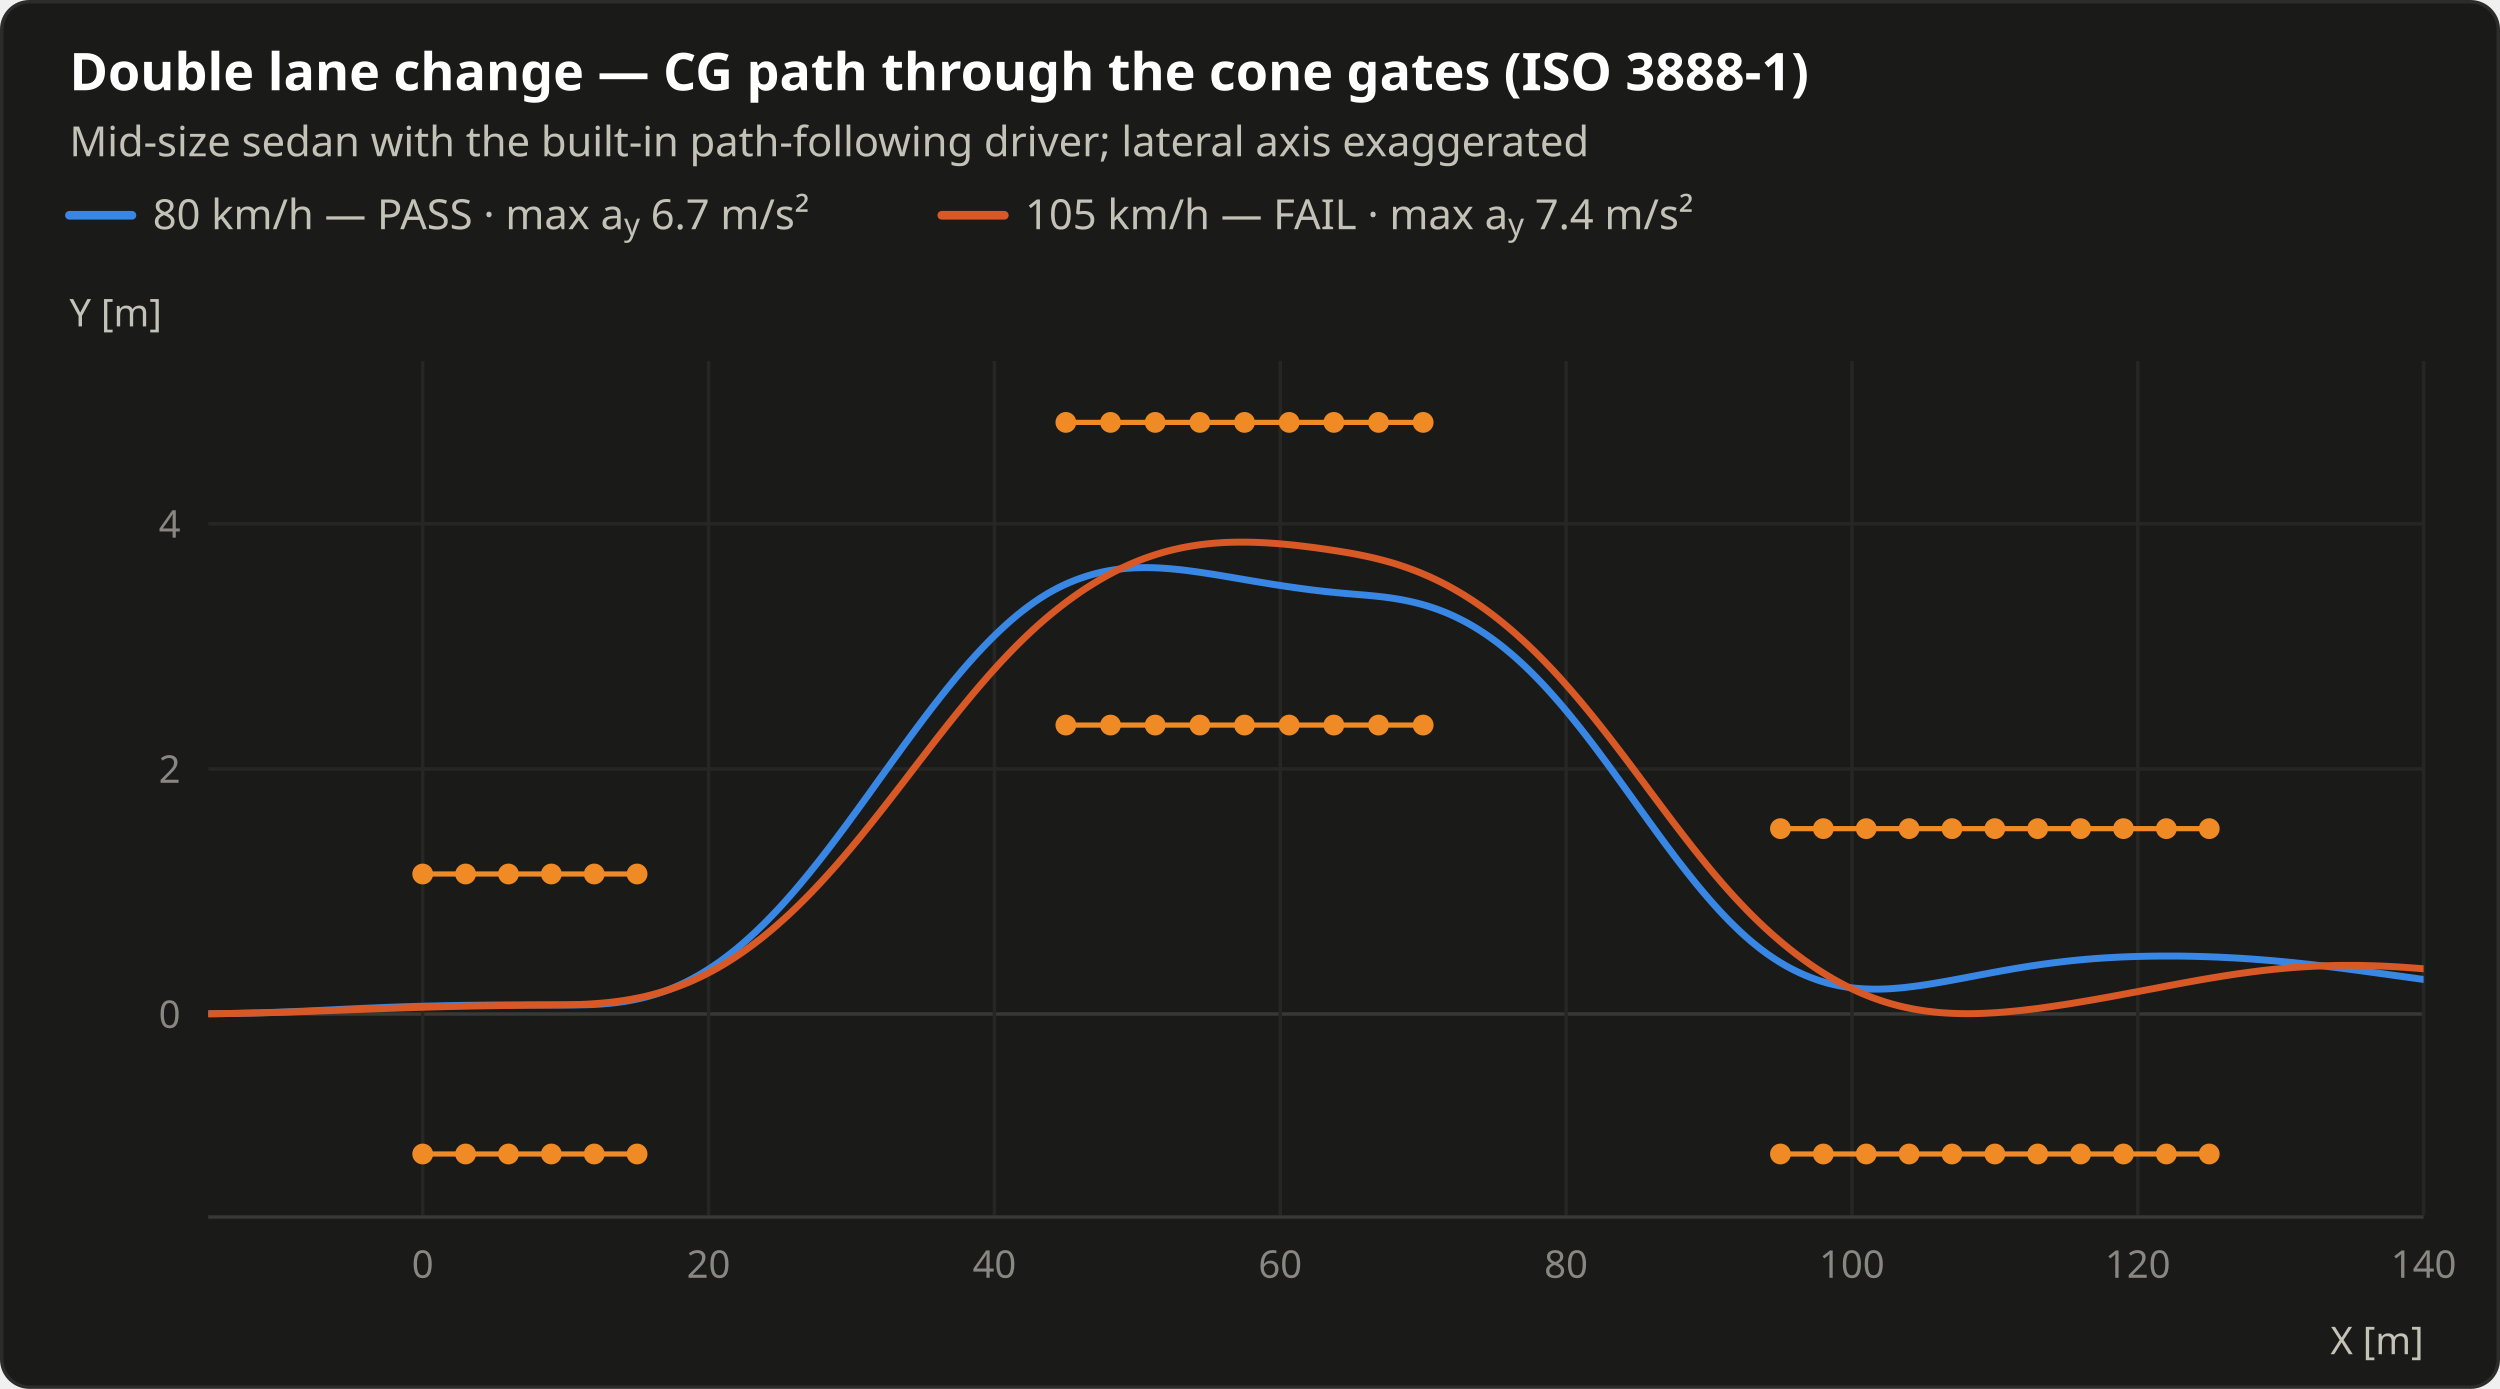
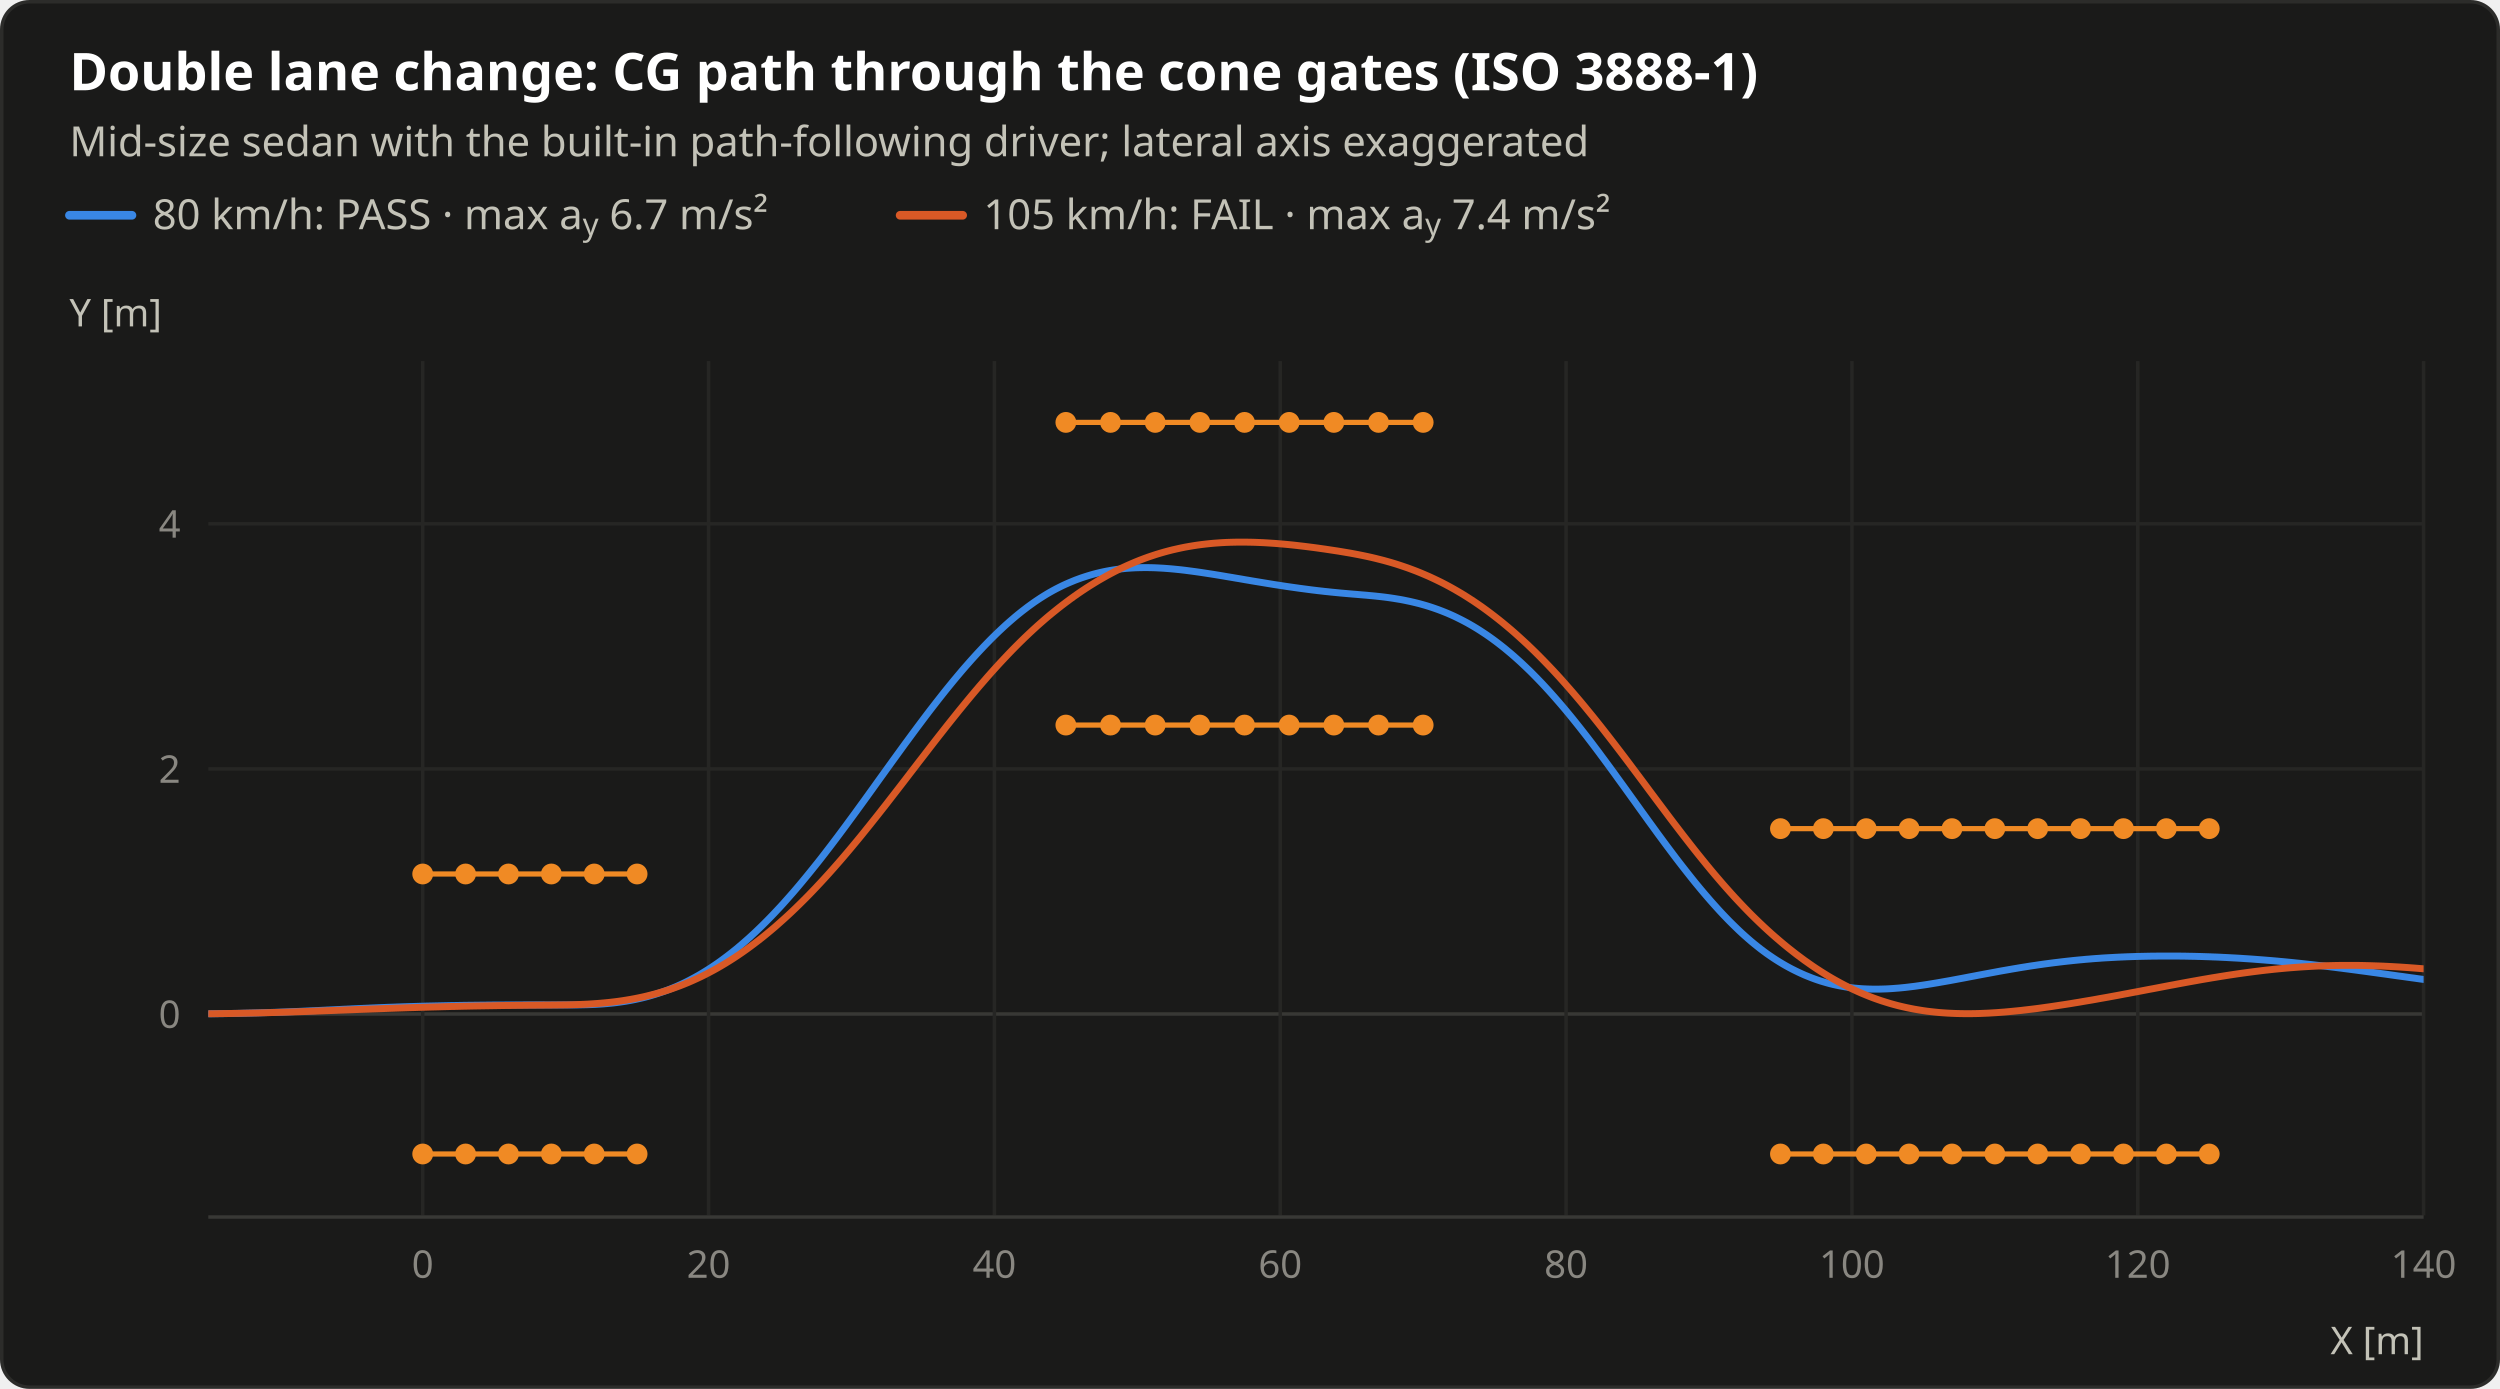
- <svg xmlns="http://www.w3.org/2000/svg" viewBox="0 0 720 400" width="720" height="400" font-family="-apple-system, BlinkMacSystemFont, 'Segoe UI', 'Noto Sans', Helvetica, Arial, sans-serif" role="img" aria-label="Double lane change — CG path through the cone gates (ISO 3888-1)">
+ <svg xmlns="http://www.w3.org/2000/svg" viewBox="0 0 720 400" width="720" height="400" font-family="-apple-system, BlinkMacSystemFont, 'Segoe UI', 'Noto Sans', Helvetica, Arial, sans-serif" role="img" aria-label="Double lane change: CG path through the cone gates (ISO 3888-1)">
  <rect x="0.5" y="0.5" width="719" height="399" rx="8" fill="#1a1a19" stroke="#2c2c2a" />
-   <text x="20" y="26" font-size="15" font-weight="600" fill="#ffffff">Double lane change — CG path through the cone gates (ISO 3888-1)</text>
+   <text x="20" y="26" font-size="15" font-weight="600" fill="#ffffff">Double lane change: CG path through the cone gates (ISO 3888-1)</text>
  <text x="20" y="45" font-size="12" fill="#c3c2b7">Mid-size sedan with the built-in path-following driver; lateral axis exaggerated</text>
  <line x1="20" y1="62" x2="38" y2="62" stroke="#3987e5" stroke-width="2.5" stroke-linecap="round" />
-   <text x="44" y="66" font-size="12" fill="#c3c2b7">80 km/h — PASS · max a<tspan baseline-shift="sub" font-size="75%">y</tspan> 6.7 m/s²</text>
-   <line x1="271.24" y1="62" x2="289.24" y2="62" stroke="#d95926" stroke-width="2.5" stroke-linecap="round" />
-   <text x="295.24" y="66" font-size="12" fill="#c3c2b7">105 km/h — FAIL · max a<tspan baseline-shift="sub" font-size="75%">y</tspan> 7.4 m/s²</text>
+   <text x="44" y="66" font-size="12" fill="#c3c2b7">80 km/h: PASS · max a<tspan baseline-shift="sub" font-size="75%">y</tspan> 6.7 m/s²</text>
+   <line x1="259.24" y1="62" x2="277.24" y2="62" stroke="#d95926" stroke-width="2.5" stroke-linecap="round" />
+   <text x="283.24" y="66" font-size="12" fill="#c3c2b7">105 km/h: FAIL · max a<tspan baseline-shift="sub" font-size="75%">y</tspan> 7.4 m/s²</text>
  <line x1="60" y1="292.03" x2="698" y2="292.03" stroke="#383835" />
  <text x="52" y="296.03" font-size="11" fill="#898781" text-anchor="end">0</text>
  <line x1="60" y1="221.44" x2="698" y2="221.44" stroke="#262624" />
  <text x="52" y="225.44" font-size="11" fill="#898781" text-anchor="end">2</text>
  <line x1="60" y1="150.85" x2="698" y2="150.85" stroke="#262624" />
  <text x="52" y="154.85" font-size="11" fill="#898781" text-anchor="end">4</text>
  <line x1="121.74" y1="104" x2="121.74" y2="350" stroke="#262624" />
  <text x="121.74" y="368" font-size="11" fill="#898781" text-anchor="middle">0</text>
  <line x1="204.06" y1="104" x2="204.06" y2="350" stroke="#262624" />
  <text x="204.06" y="368" font-size="11" fill="#898781" text-anchor="middle">20</text>
  <line x1="286.39" y1="104" x2="286.39" y2="350" stroke="#262624" />
  <text x="286.39" y="368" font-size="11" fill="#898781" text-anchor="middle">40</text>
  <line x1="368.71" y1="104" x2="368.71" y2="350" stroke="#262624" />
  <text x="368.71" y="368" font-size="11" fill="#898781" text-anchor="middle">60</text>
  <line x1="451.03" y1="104" x2="451.03" y2="350" stroke="#262624" />
  <text x="451.03" y="368" font-size="11" fill="#898781" text-anchor="middle">80</text>
  <line x1="533.35" y1="104" x2="533.35" y2="350" stroke="#262624" />
  <text x="533.35" y="368" font-size="11" fill="#898781" text-anchor="middle">100</text>
  <line x1="615.68" y1="104" x2="615.68" y2="350" stroke="#262624" />
  <text x="615.68" y="368" font-size="11" fill="#898781" text-anchor="middle">120</text>
  <line x1="698" y1="104" x2="698" y2="350" stroke="#262624" />
  <text x="698" y="368" font-size="11" fill="#898781" text-anchor="middle">140</text>
  <line x1="60" y1="350.5" x2="698" y2="350.5" stroke="#383835" />
  <text x="20" y="94" font-size="11" fill="#c3c2b7">Y [m]</text>
  <text x="698" y="390" font-size="11" fill="#c3c2b7" text-anchor="end">X [m]</text>
  <clipPath id="c-dlc-dark">
    <rect x="60" y="104" width="638" height="246" />
  </clipPath>
  <g clip-path="url(#c-dlc-dark)">
    <line x1="121.74" y1="251.71" x2="183.48" y2="251.71" stroke="#f08a24" stroke-width="1.5" />
    <circle cx="121.74" cy="251.71" r="3" fill="#f08a24" />
    <circle cx="134.09" cy="251.71" r="3" fill="#f08a24" />
    <circle cx="146.44" cy="251.71" r="3" fill="#f08a24" />
    <circle cx="158.79" cy="251.71" r="3" fill="#f08a24" />
    <circle cx="171.14" cy="251.71" r="3" fill="#f08a24" />
    <circle cx="183.48" cy="251.71" r="3" fill="#f08a24" />
    <line x1="121.74" y1="332.35" x2="183.48" y2="332.35" stroke="#f08a24" stroke-width="1.5" />
    <circle cx="121.74" cy="332.35" r="3" fill="#f08a24" />
    <circle cx="134.09" cy="332.35" r="3" fill="#f08a24" />
    <circle cx="146.44" cy="332.35" r="3" fill="#f08a24" />
    <circle cx="158.79" cy="332.35" r="3" fill="#f08a24" />
    <circle cx="171.14" cy="332.35" r="3" fill="#f08a24" />
    <circle cx="183.48" cy="332.35" r="3" fill="#f08a24" />
    <line x1="306.97" y1="121.65" x2="409.87" y2="121.65" stroke="#f08a24" stroke-width="1.5" />
    <circle cx="306.97" cy="121.65" r="3" fill="#f08a24" />
    <circle cx="319.83" cy="121.65" r="3" fill="#f08a24" />
    <circle cx="332.69" cy="121.65" r="3" fill="#f08a24" />
    <circle cx="345.56" cy="121.65" r="3" fill="#f08a24" />
    <circle cx="358.42" cy="121.65" r="3" fill="#f08a24" />
    <circle cx="371.28" cy="121.65" r="3" fill="#f08a24" />
    <circle cx="384.15" cy="121.65" r="3" fill="#f08a24" />
    <circle cx="397.01" cy="121.65" r="3" fill="#f08a24" />
    <circle cx="409.87" cy="121.65" r="3" fill="#f08a24" />
    <line x1="306.97" y1="208.82" x2="409.87" y2="208.82" stroke="#f08a24" stroke-width="1.5" />
    <circle cx="306.97" cy="208.82" r="3" fill="#f08a24" />
    <circle cx="319.83" cy="208.82" r="3" fill="#f08a24" />
    <circle cx="332.69" cy="208.82" r="3" fill="#f08a24" />
    <circle cx="345.56" cy="208.82" r="3" fill="#f08a24" />
    <circle cx="358.42" cy="208.82" r="3" fill="#f08a24" />
    <circle cx="371.28" cy="208.82" r="3" fill="#f08a24" />
    <circle cx="384.15" cy="208.82" r="3" fill="#f08a24" />
    <circle cx="397.01" cy="208.82" r="3" fill="#f08a24" />
    <circle cx="409.87" cy="208.82" r="3" fill="#f08a24" />
    <line x1="512.77" y1="238.65" x2="636.26" y2="238.65" stroke="#f08a24" stroke-width="1.5" />
    <circle cx="512.77" cy="238.65" r="3" fill="#f08a24" />
    <circle cx="525.12" cy="238.65" r="3" fill="#f08a24" />
    <circle cx="537.47" cy="238.65" r="3" fill="#f08a24" />
    <circle cx="549.82" cy="238.65" r="3" fill="#f08a24" />
    <circle cx="562.17" cy="238.65" r="3" fill="#f08a24" />
    <circle cx="574.52" cy="238.65" r="3" fill="#f08a24" />
    <circle cx="586.86" cy="238.65" r="3" fill="#f08a24" />
    <circle cx="599.21" cy="238.65" r="3" fill="#f08a24" />
    <circle cx="611.56" cy="238.65" r="3" fill="#f08a24" />
    <circle cx="623.91" cy="238.65" r="3" fill="#f08a24" />
    <circle cx="636.26" cy="238.65" r="3" fill="#f08a24" />
    <line x1="512.77" y1="332.35" x2="636.26" y2="332.35" stroke="#f08a24" stroke-width="1.5" />
    <circle cx="512.77" cy="332.35" r="3" fill="#f08a24" />
    <circle cx="525.12" cy="332.35" r="3" fill="#f08a24" />
    <circle cx="537.47" cy="332.35" r="3" fill="#f08a24" />
    <circle cx="549.82" cy="332.35" r="3" fill="#f08a24" />
    <circle cx="562.17" cy="332.35" r="3" fill="#f08a24" />
    <circle cx="574.52" cy="332.35" r="3" fill="#f08a24" />
    <circle cx="586.86" cy="332.35" r="3" fill="#f08a24" />
    <circle cx="599.21" cy="332.35" r="3" fill="#f08a24" />
    <circle cx="611.56" cy="332.35" r="3" fill="#f08a24" />
    <circle cx="623.91" cy="332.35" r="3" fill="#f08a24" />
    <circle cx="636.26" cy="332.35" r="3" fill="#f08a24" />
    <path d="M-42.9,292.03L-41.99,292.03L-41.07,292.03L-40.16,292.03L-39.24,292.03L-38.33,292.03L-37.42,292.03L-36.5,292.03L-35.59,292.03L-34.67,292.03L-33.76,292.03L-32.84,292.03L-31.93,292.03L-31.01,292.03L-30.1,292.03L-29.18,292.03L-28.27,292.03L-27.35,292.03L-26.44,292.03L-25.52,292.03L-24.61,292.03L-23.69,292.03L-22.78,292.03L-21.87,292.03L-20.95,292.03L-20.04,292.03L-19.12,292.03L-18.21,292.03L-17.29,292.03L-16.38,292.03L-15.46,292.03L-14.55,292.03L-13.63,292.03L-12.72,292.03L-11.8,292.03L-10.89,292.03L-9.97,292.03L-9.06,292.03L-8.14,292.03L-7.23,292.03L-6.32,292.03L-5.4,292.03L-4.49,292.03L-3.57,292.03L-2.66,292.03L-1.74,292.03L-0.83,292.03L0.09,292.03L1,292.03L1.92,292.03L2.83,292.03L3.75,292.03L4.66,292.03L5.58,292.03L6.49,292.03L7.41,292.03L8.32,292.03L9.23,292.03L10.15,292.03L11.06,292.03L11.98,292.03L12.89,292.03L13.81,292.03L14.72,292.03L15.64,292.03L16.55,292.03L17.47,292.03L18.38,292.03L19.3,292.03L20.21,292.03L21.13,292.03L22.04,292.03L22.96,292.03L23.87,292.03L24.78,292.03L25.7,292.03L26.61,292.03L27.53,292.03L28.44,292.03L29.36,292.03L30.27,292.03L31.19,292.03L32.1,292.03L33.02,292.03L33.93,292.03L34.85,292.03L35.76,292.03L36.68,292.03L37.59,292.03L38.51,292.03L39.42,292.03L40.33,292.03L41.25,292.03L42.16,292.03L43.08,292.03L43.99,292.03L44.91,292.03L45.82,292.03L46.74,292.03L47.65,292.03L48.57,292.03L49.48,292.03L50.4,292.03L51.31,292.03L52.23,292.02L53.14,292.02L54.06,292.02L54.97,292.01L55.88,292.01L56.8,292L57.71,292L58.63,291.99L59.54,291.98L60.46,291.97L61.37,291.96L62.29,291.95L63.2,291.94L64.12,291.93L65.03,291.91L65.95,291.9L66.86,291.88L67.78,291.86L68.69,291.85L69.6,291.83L70.52,291.8L71.43,291.78L72.35,291.76L73.26,291.73L74.18,291.71L75.09,291.68L76.01,291.65L76.92,291.62L77.84,291.59L78.75,291.56L79.67,291.53L80.58,291.5L81.5,291.46L82.41,291.43L83.33,291.39L84.24,291.35L85.15,291.31L86.07,291.28L86.98,291.24L87.9,291.19L88.81,291.15L89.73,291.11L90.64,291.07L91.56,291.03L92.47,290.98L93.39,290.94L94.3,290.89L95.22,290.85L96.13,290.81L97.05,290.76L97.96,290.72L98.87,290.67L99.79,290.63L100.7,290.59L101.62,290.54L102.53,290.5L103.45,290.46L104.36,290.42L105.28,290.38L106.19,290.34L107.11,290.3L108.02,290.26L108.94,290.22L109.85,290.18L110.77,290.15L111.68,290.11L112.6,290.08L113.51,290.05L114.42,290.01L115.34,289.98L116.25,289.95L117.17,289.92L118.08,289.89L119,289.87L119.91,289.84L120.83,289.81L121.74,289.79L122.66,289.76L123.57,289.74L124.49,289.72L125.4,289.7L126.32,289.68L127.23,289.66L128.14,289.64L129.06,289.62L129.97,289.6L130.89,289.59L131.8,289.57L132.72,289.56L133.63,289.54L134.55,289.53L135.46,289.52L136.38,289.51L137.29,289.5L138.21,289.49L139.12,289.48L140.04,289.47L140.95,289.46L141.87,289.45L142.78,289.45L143.69,289.44L144.61,289.44L145.52,289.43L146.44,289.43L147.35,289.42L148.27,289.42L149.18,289.42L150.1,289.42L151.01,289.41L151.93,289.41L152.84,289.41L153.76,289.41L154.67,289.41L155.59,289.41L156.5,289.41L157.42,289.42L158.33,289.42L159.24,289.42L160.16,289.42L161.07,289.42L161.99,289.42L162.9,289.42L163.82,289.42L164.73,289.42L165.65,289.42L166.56,289.41L167.48,289.39L168.39,289.37L169.3,289.35L170.22,289.32L171.13,289.28L172.05,289.23L172.96,289.17L173.87,289.11L174.78,289.03L175.7,288.94L176.61,288.85L177.52,288.74L178.43,288.62L179.34,288.49L180.25,288.35L181.17,288.19L182.08,288.02L182.99,287.84L183.9,287.64L184.81,287.43L185.72,287.21L186.63,286.97L187.54,286.71L188.45,286.44L189.36,286.15L190.27,285.85L191.18,285.53L192.09,285.2L193,284.84L193.91,284.47L194.82,284.09L195.73,283.68L196.64,283.26L197.55,282.82L198.46,282.36L199.36,281.88L200.27,281.39L201.18,280.88L202.09,280.34L203,279.79L203.9,279.23L204.81,278.64L205.72,278.03L206.63,277.41L207.53,276.77L208.44,276.1L209.35,275.42L210.25,274.73L211.16,274.01L212.07,273.28L212.97,272.52L213.88,271.75L214.78,270.96L215.69,270.16L216.59,269.33L217.5,268.49L218.4,267.63L219.31,266.75L220.21,265.86L221.11,264.95L222.02,264.02L222.92,263.08L223.82,262.12L224.73,261.15L225.63,260.16L226.53,259.15L227.43,258.13L228.34,257.1L229.24,256.05L230.14,254.99L231.04,253.91L231.94,252.82L232.84,251.72L233.74,250.61L234.64,249.49L235.55,248.35L236.45,247.21L237.35,246.05L238.25,244.88L239.15,243.71L240.05,242.52L240.95,241.33L241.85,240.13L242.75,238.92L243.65,237.71L244.55,236.48L245.45,235.26L246.35,234.03L247.25,232.79L248.15,231.55L249.05,230.31L249.95,229.06L250.85,227.81L251.75,226.56L252.64,225.31L253.54,224.06L254.44,222.81L255.34,221.56L256.24,220.31L257.14,219.06L258.04,217.82L258.94,216.58L259.84,215.34L260.74,214.1L261.65,212.87L262.55,211.65L263.45,210.43L264.35,209.22L265.25,208.02L266.15,206.82L267.05,205.63L267.95,204.45L268.86,203.28L269.76,202.12L270.66,200.97L271.56,199.83L272.46,198.7L273.37,197.58L274.27,196.48L275.17,195.39L276.08,194.31L276.98,193.24L277.88,192.19L278.79,191.16L279.69,190.14L280.6,189.13L281.5,188.14L282.41,187.17L283.31,186.21L284.22,185.27L285.12,184.35L286.03,183.44L286.93,182.56L287.84,181.69L288.75,180.84L289.65,180.01L290.56,179.2L291.47,178.41L292.37,177.64L293.28,176.89L294.19,176.16L295.1,175.46L296,174.77L296.91,174.11L297.82,173.46L298.73,172.84L299.64,172.24L300.54,171.67L301.45,171.11L302.36,170.58L303.27,170.07L304.18,169.58L305.09,169.12L306,168.67L306.91,168.25L307.82,167.85L308.73,167.47L309.63,167.1L310.54,166.76L311.45,166.43L312.36,166.13L313.27,165.84L314.18,165.57L315.09,165.31L316,165.08L316.91,164.86L317.82,164.66L318.72,164.48L319.63,164.31L320.54,164.16L321.45,164.02L322.36,163.9L323.26,163.8L324.17,163.71L325.08,163.64L325.99,163.58L326.9,163.53L327.8,163.5L328.71,163.48L329.62,163.47L330.53,163.47L331.44,163.49L332.35,163.51L333.25,163.55L334.16,163.6L335.07,163.65L335.98,163.72L336.89,163.79L337.8,163.87L338.7,163.96L339.61,164.05L340.52,164.15L341.43,164.26L342.34,164.38L343.25,164.5L344.16,164.62L345.07,164.75L345.98,164.88L346.89,165.02L347.8,165.16L348.71,165.3L349.61,165.44L350.52,165.59L351.43,165.74L352.34,165.89L353.25,166.05L354.16,166.2L355.07,166.35L355.98,166.51L356.9,166.66L357.81,166.82L358.72,166.98L359.63,167.13L360.54,167.29L361.45,167.44L362.36,167.59L363.27,167.74L364.18,167.89L365.09,168.04L366,168.19L366.91,168.34L367.83,168.48L368.74,168.62L369.65,168.76L370.56,168.9L371.47,169.03L372.38,169.16L373.3,169.29L374.21,169.42L375.12,169.54L376.03,169.66L376.94,169.78L377.86,169.9L378.77,170.01L379.68,170.12L380.59,170.22L381.51,170.33L382.42,170.42L383.33,170.52L384.25,170.61L385.16,170.7L386.07,170.79L386.98,170.87L387.9,170.95L388.81,171.03L389.72,171.11L390.64,171.18L391.55,171.26L392.46,171.34L393.38,171.41L394.29,171.5L395.2,171.58L396.11,171.67L397.02,171.77L397.94,171.87L398.85,171.98L399.76,172.1L400.67,172.23L401.58,172.37L402.49,172.52L403.4,172.67L404.3,172.84L405.21,173.03L406.12,173.22L407.03,173.43L407.94,173.65L408.85,173.88L409.75,174.13L410.66,174.39L411.57,174.67L412.48,174.97L413.38,175.28L414.29,175.6L415.2,175.95L416.11,176.31L417.01,176.68L417.92,177.08L418.83,177.49L419.73,177.93L420.64,178.38L421.55,178.85L422.45,179.33L423.36,179.84L424.27,180.37L425.17,180.91L426.08,181.48L426.98,182.07L427.89,182.67L428.79,183.29L429.7,183.94L430.6,184.6L431.51,185.29L432.41,185.99L433.32,186.71L434.22,187.46L435.13,188.22L436.03,189L436.93,189.8L437.84,190.62L438.74,191.46L439.64,192.32L440.55,193.19L441.45,194.09L442.35,195L443.25,195.93L444.16,196.88L445.06,197.85L445.96,198.83L446.86,199.83L447.76,200.85L448.66,201.88L449.57,202.93L450.47,203.99L451.37,205.07L452.27,206.16L453.17,207.27L454.07,208.39L454.97,209.52L455.87,210.67L456.77,211.82L457.67,212.99L458.57,214.17L459.47,215.36L460.37,216.55L461.26,217.76L462.16,218.97L463.06,220.19L463.96,221.42L464.86,222.65L465.75,223.89L466.65,225.13L467.55,226.37L468.45,227.62L469.34,228.86L470.24,230.11L471.14,231.36L472.03,232.61L472.93,233.86L473.83,235.1L474.72,236.35L475.62,237.58L476.52,238.82L477.41,240.05L478.31,241.27L479.21,242.49L480.1,243.69L481,244.89L481.9,246.09L482.79,247.27L483.69,248.44L484.59,249.6L485.49,250.75L486.39,251.89L487.28,253.01L488.18,254.13L489.08,255.22L489.98,256.31L490.88,257.37L491.78,258.42L492.68,259.46L493.58,260.47L494.48,261.47L495.38,262.46L496.28,263.42L497.18,264.36L498.08,265.29L498.99,266.19L499.89,267.07L500.79,267.94L501.69,268.78L502.6,269.6L503.5,270.39L504.4,271.17L505.31,271.92L506.21,272.64L507.11,273.35L508.02,274.03L508.92,274.69L509.83,275.32L510.73,275.93L511.64,276.52L512.54,277.08L513.45,277.63L514.35,278.15L515.26,278.65L516.17,279.13L517.07,279.58L517.98,280.02L518.89,280.44L519.79,280.84L520.7,281.21L521.6,281.57L522.51,281.91L523.42,282.23L524.32,282.53L525.23,282.8L526.13,283.06L527.04,283.31L527.94,283.53L528.85,283.73L529.76,283.92L530.66,284.08L531.57,284.24L532.47,284.37L533.38,284.49L534.28,284.59L535.19,284.67L536.1,284.74L537,284.79L537.91,284.83L538.82,284.86L539.72,284.87L540.63,284.87L541.54,284.86L542.44,284.83L543.35,284.8L544.26,284.75L545.16,284.69L546.07,284.62L546.98,284.55L547.89,284.46L548.79,284.37L549.7,284.26L550.61,284.15L551.52,284.04L552.43,283.91L553.34,283.78L554.24,283.65L555.15,283.51L556.06,283.36L556.97,283.21L557.88,283.06L558.79,282.9L559.7,282.74L560.61,282.58L561.52,282.42L562.43,282.25L563.34,282.08L564.25,281.91L565.16,281.74L566.07,281.57L566.98,281.39L567.89,281.22L568.8,281.05L569.71,280.87L570.62,280.7L571.53,280.53L572.44,280.36L573.36,280.19L574.27,280.02L575.18,279.85L576.09,279.68L577,279.52L577.92,279.36L578.83,279.2L579.74,279.04L580.65,278.89L581.57,278.73L582.48,278.58L583.39,278.44L584.3,278.29L585.22,278.15L586.13,278.02L587.04,277.88L587.96,277.75L588.87,277.62L589.78,277.5L590.7,277.38L591.61,277.26L592.53,277.15L593.44,277.04L594.35,276.93L595.27,276.83L596.18,276.73L597.1,276.63L598.01,276.54L598.93,276.45L599.84,276.37L600.76,276.28L601.67,276.21L602.59,276.13L603.5,276.06L604.42,276L605.33,275.93L606.25,275.87L607.16,275.82L608.08,275.77L608.99,275.72L609.91,275.67L610.82,275.63L611.74,275.59L612.66,275.55L613.57,275.52L614.49,275.49L615.4,275.46L616.32,275.44L617.24,275.42L618.15,275.4L619.07,275.38L619.99,275.37L620.9,275.36L621.82,275.35L622.74,275.35L623.65,275.34L624.57,275.34L625.49,275.34L626.4,275.35L627.32,275.35L628.24,275.36L629.15,275.37L630.07,275.39L630.99,275.41L631.9,275.42L632.82,275.45L633.74,275.47L634.66,275.5L635.57,275.53L636.49,275.56L637.41,275.6L638.33,275.63L639.24,275.67L640.16,275.72L641.08,275.76L642,275.81L642.91,275.86L643.83,275.91L644.75,275.96L645.67,276.02L646.58,276.08L647.5,276.14L648.42,276.2L649.34,276.27L650.26,276.34L651.17,276.41L652.09,276.48L653.01,276.56L653.93,276.63L654.85,276.71L655.76,276.79L656.68,276.88L657.6,276.96L658.52,277.05L659.44,277.14L660.36,277.23L661.27,277.33L662.19,277.42L663.11,277.52L664.03,277.62L664.95,277.72L665.87,277.82L666.78,277.93L667.7,278.04L668.62,278.14L669.54,278.25L670.46,278.36L671.38,278.48L672.3,278.59L673.21,278.71L674.13,278.82L675.05,278.94L675.97,279.06L676.89,279.18L677.81,279.3L678.73,279.42L679.64,279.55L680.56,279.67L681.48,279.79L682.4,279.92L683.32,280.05L684.24,280.17L685.16,280.3L686.08,280.43L687,280.55L687.91,280.68L688.83,280.81L689.75,280.94L690.67,281.07L691.59,281.19L692.51,281.32L693.43,281.45L694.35,281.58L695.27,281.7L696.18,281.83L697.1,281.96L698.02,282.08L698.94,282.21L699.86,282.33L700.78,282.45L701.7,282.57L702.62,282.7L703.54,282.81L704.46,282.93L705.38,283.05L706.29,283.17L707.21,283.28L708.13,283.39L709.05,283.5L709.97,283.61L710.89,283.72L711.81,283.83L712.73,283.93L713.65,284.03L714.57,284.13L715.49,284.23L716.41,284.32L717.32,284.41L718.24,284.5L719.16,284.59L720.08,284.68L721,284.76L721.92,284.84L722.84,284.92L723.76,284.99L724.68,285.06L725.6,285.13L726.52,285.2L727.44,285.26L728.36,285.32L729.27,285.38L730.19,285.44L731.11,285.49L732.03,285.54L732.95,285.59L733.87,285.63L734.79,285.68L735.71,285.72L736.63,285.76L737.55,285.79L738.47,285.83L739.39,285.86L740.31,285.89L741.23,285.92L742.15,285.94L743.06,285.97L743.98,285.99L744.9,286.01L745.82,286.03L746.74,286.05L747.66,286.06L748.58,286.07L749.5,286.09L750.42,286.1L751.34,286.11L752.26,286.11L753.18,286.12L754.1,286.12L755.02,286.13L755.93,286.13L756.85,286.13L757.77,286.13L758.69,286.13L759.61,286.12L760.53,286.12L761.45,286.12L762.37,286.11L763.29,286.1L764.21,286.1L765.13,286.09L766.05,286.08L766.97,286.07L767.88,286.06L768.8,286.05L769.72,286.04L770.64,286.03L771.56,286.02L772.48,286.01L773.4,286L774.32,285.99L775.24,285.97L776.16,285.96L777.08,285.95L778,285.93L778.92,285.92L779.83,285.91L780.75,285.89L781.67,285.88L782.59,285.87L783.51,285.85L784.43,285.84L785.35,285.82L786.27,285.81L787.19,285.8L788.11,285.78L789.03,285.77L789.95,285.76L790.86,285.74L791.78,285.73L792.7,285.72L793.62,285.7L794.54,285.69L795.46,285.68L796.38,285.67L797.3,285.66L798.22,285.64L799.14,285.63L800.05,285.62L800.97,285.61" fill="none" stroke="#3987e5" stroke-width="2" stroke-linejoin="round" stroke-linecap="round" />
    <path d="M-42.9,292.03L-41.7,292.03L-40.5,292.03L-39.3,292.03L-38.1,292.03L-36.9,292.03L-35.7,292.03L-34.5,292.03L-33.3,292.03L-32.1,292.03L-30.9,292.03L-29.7,292.03L-28.5,292.03L-27.3,292.03L-26.1,292.03L-24.9,292.03L-23.69,292.03L-22.49,292.03L-21.29,292.03L-20.09,292.03L-18.89,292.03L-17.69,292.03L-16.49,292.03L-15.29,292.03L-14.09,292.03L-12.89,292.03L-11.69,292.03L-10.49,292.03L-9.29,292.03L-8.09,292.03L-6.89,292.03L-5.69,292.03L-4.49,292.03L-3.29,292.03L-2.08,292.03L-0.88,292.03L0.32,292.03L1.52,292.03L2.72,292.03L3.92,292.03L5.12,292.03L6.32,292.03L7.52,292.03L8.72,292.03L9.92,292.03L11.12,292.03L12.32,292.03L13.52,292.03L14.72,292.03L15.92,292.03L17.12,292.03L18.32,292.03L19.53,292.03L20.73,292.03L21.93,292.03L23.13,292.03L24.33,292.03L25.53,292.03L26.73,292.03L27.93,292.03L29.13,292.03L30.33,292.03L31.53,292.03L32.73,292.03L33.93,292.03L35.13,292.03L36.33,292.03L37.53,292.03L38.73,292.03L39.93,292.03L41.13,292.03L42.34,292.03L43.54,292.03L44.74,292.03L45.94,292.03L47.14,292.03L48.34,292.03L49.54,292.02L50.74,292.02L51.94,292.02L53.14,292.01L54.34,292.01L55.54,292L56.74,291.99L57.94,291.98L59.14,291.97L60.34,291.96L61.54,291.95L62.74,291.93L63.95,291.91L65.15,291.9L66.35,291.88L67.55,291.86L68.75,291.84L69.95,291.81L71.15,291.79L72.35,291.76L73.55,291.74L74.75,291.71L75.95,291.68L77.15,291.65L78.35,291.61L79.55,291.58L80.75,291.54L81.95,291.51L83.15,291.47L84.35,291.43L85.55,291.39L86.76,291.35L87.96,291.31L89.16,291.26L90.36,291.22L91.56,291.17L92.76,291.13L93.96,291.08L95.16,291.04L96.36,290.99L97.56,290.94L98.76,290.9L99.96,290.85L101.16,290.81L102.36,290.76L103.56,290.71L104.76,290.67L105.96,290.63L107.16,290.58L108.37,290.54L109.57,290.5L110.77,290.45L111.97,290.41L113.17,290.37L114.37,290.33L115.57,290.29L116.77,290.25L117.97,290.21L119.17,290.18L120.37,290.14L121.57,290.1L122.77,290.07L123.97,290.03L125.17,290L126.37,289.97L127.57,289.93L128.77,289.9L129.97,289.87L131.18,289.85L132.38,289.82L133.58,289.79L134.78,289.77L135.98,289.74L137.18,289.72L138.38,289.7L139.58,289.68L140.78,289.66L141.98,289.64L143.18,289.62L144.38,289.6L145.58,289.58L146.78,289.57L147.98,289.55L149.18,289.54L150.38,289.53L151.58,289.51L152.78,289.5L153.99,289.49L155.19,289.48L156.39,289.47L157.59,289.46L158.79,289.45L159.99,289.44L161.19,289.42L162.39,289.41L163.59,289.39L164.79,289.36L165.99,289.32L167.19,289.28L168.39,289.23L169.59,289.17L170.78,289.09L171.98,289.01L173.18,288.91L174.38,288.8L175.57,288.68L176.77,288.54L177.96,288.39L179.16,288.22L180.36,288.03L181.55,287.83L182.75,287.61L183.94,287.37L185.13,287.12L186.33,286.84L187.52,286.54L188.72,286.23L189.91,285.89L191.1,285.54L192.3,285.16L193.49,284.76L194.68,284.33L195.88,283.89L197.07,283.42L198.26,282.93L199.45,282.41L200.64,281.87L201.84,281.31L203.03,280.72L204.22,280.1L205.41,279.47L206.6,278.81L207.79,278.12L208.98,277.41L210.17,276.67L211.36,275.91L212.55,275.12L213.74,274.31L214.93,273.47L216.11,272.61L217.3,271.72L218.49,270.81L219.68,269.88L220.87,268.91L222.05,267.93L223.24,266.92L224.42,265.88L225.61,264.82L226.8,263.74L227.98,262.64L229.16,261.51L230.35,260.35L231.53,259.18L232.72,257.98L233.9,256.76L235.08,255.52L236.26,254.26L237.44,252.98L238.62,251.68L239.8,250.36L240.98,249.02L242.16,247.67L243.34,246.29L244.52,244.9L245.69,243.5L246.87,242.08L248.05,240.64L249.22,239.19L250.4,237.73L251.57,236.26L252.75,234.78L253.92,233.29L255.1,231.79L256.27,230.28L257.45,228.76L258.62,227.25L259.8,225.72L260.97,224.2L262.14,222.67L263.32,221.14L264.49,219.61L265.67,218.09L266.84,216.57L268.01,215.05L269.19,213.53L270.36,212.03L271.54,210.53L272.71,209.04L273.89,207.56L275.07,206.09L276.24,204.63L277.42,203.19L278.6,201.75L279.77,200.34L280.95,198.94L282.13,197.55L283.31,196.19L284.48,194.84L285.66,193.51L286.84,192.2L288.02,190.91L289.2,189.65L290.38,188.4L291.56,187.18L292.74,185.98L293.92,184.81L295.11,183.65L296.29,182.53L297.47,181.43L298.65,180.35L299.84,179.3L301.02,178.27L302.2,177.27L303.39,176.3L304.57,175.35L305.75,174.42L306.94,173.52L308.12,172.64L309.31,171.78L310.49,170.95L311.68,170.14L312.86,169.36L314.05,168.6L315.23,167.87L316.41,167.15L317.6,166.47L318.78,165.8L319.97,165.16L321.15,164.54L322.33,163.95L323.52,163.38L324.7,162.84L325.89,162.32L327.07,161.82L328.25,161.34L329.44,160.89L330.62,160.46L331.81,160.06L332.99,159.67L334.18,159.31L335.36,158.97L336.55,158.65L337.73,158.35L338.92,158.08L340.1,157.82L341.29,157.58L342.47,157.37L343.66,157.17L344.84,156.99L346.03,156.83L347.22,156.69L348.4,156.56L349.59,156.45L350.78,156.36L351.96,156.28L353.15,156.22L354.34,156.18L355.53,156.15L356.72,156.13L357.9,156.13L359.09,156.14L360.28,156.16L361.47,156.19L362.66,156.24L363.85,156.29L365.04,156.36L366.23,156.44L367.42,156.52L368.61,156.62L369.8,156.72L370.99,156.83L372.18,156.95L373.37,157.08L374.56,157.22L375.75,157.36L376.94,157.51L378.13,157.66L379.32,157.82L380.51,157.99L381.71,158.16L382.9,158.34L384.09,158.52L385.28,158.7L386.48,158.9L387.67,159.1L388.86,159.3L390.05,159.52L391.25,159.75L392.44,159.99L393.63,160.24L394.82,160.5L396.01,160.78L397.2,161.08L398.39,161.38L399.58,161.71L400.77,162.05L401.96,162.41L403.14,162.79L404.33,163.19L405.52,163.6L406.7,164.04L407.89,164.49L409.08,164.97L410.26,165.47L411.45,165.98L412.64,166.53L413.82,167.09L415.01,167.67L416.2,168.28L417.38,168.91L418.57,169.57L419.75,170.25L420.94,170.95L422.12,171.68L423.31,172.44L424.49,173.21L425.68,174.02L426.86,174.84L428.05,175.7L429.23,176.58L430.41,177.48L431.6,178.41L432.78,179.36L433.96,180.34L435.15,181.34L436.33,182.37L437.51,183.43L438.69,184.51L439.88,185.61L441.06,186.74L442.24,187.89L443.42,189.07L444.6,190.27L445.78,191.49L446.96,192.73L448.14,194L449.32,195.29L450.49,196.6L451.67,197.94L452.85,199.29L454.02,200.66L455.2,202.05L456.37,203.46L457.54,204.89L458.72,206.33L459.89,207.79L461.06,209.26L462.23,210.75L463.4,212.25L464.57,213.76L465.74,215.29L466.91,216.82L468.08,218.36L469.25,219.91L470.41,221.47L471.58,223.03L472.75,224.59L473.92,226.16L475.08,227.73L476.25,229.29L477.42,230.86L478.59,232.42L479.76,233.98L480.92,235.53L482.09,237.07L483.26,238.6L484.43,240.13L485.6,241.64L486.77,243.14L487.94,244.63L489.11,246.1L490.28,247.55L491.45,248.99L492.62,250.41L493.79,251.81L494.97,253.19L496.14,254.55L497.31,255.88L498.49,257.2L499.66,258.49L500.84,259.75L502.01,260.99L503.19,262.21L504.36,263.4L505.54,264.56L506.72,265.7L507.89,266.81L509.07,267.9L510.24,268.96L511.42,269.99L512.6,271L513.77,271.99L514.95,272.95L516.13,273.88L517.3,274.8L518.48,275.68L519.65,276.55L520.83,277.38L522,278.2L523.18,278.99L524.35,279.75L525.53,280.49L526.7,281.21L527.88,281.9L529.05,282.56L530.22,283.2L531.4,283.82L532.57,284.41L533.74,284.97L534.92,285.51L536.09,286.03L537.27,286.52L538.44,286.99L539.61,287.44L540.79,287.86L541.96,288.26L543.14,288.63L544.31,288.99L545.49,289.32L546.66,289.63L547.84,289.91L549.02,290.18L550.19,290.42L551.37,290.65L552.55,290.85L553.72,291.04L554.9,291.21L556.08,291.35L557.26,291.48L558.44,291.6L559.62,291.69L560.8,291.77L561.98,291.83L563.16,291.88L564.34,291.91L565.52,291.93L566.7,291.94L567.88,291.93L569.07,291.91L570.25,291.88L571.43,291.83L572.62,291.78L573.8,291.71L574.98,291.64L576.17,291.55L577.35,291.46L578.54,291.35L579.72,291.24L580.91,291.12L582.1,291L583.28,290.86L584.47,290.72L585.66,290.58L586.84,290.43L588.03,290.27L589.22,290.1L590.41,289.94L591.6,289.76L592.79,289.58L593.98,289.4L595.17,289.22L596.36,289.03L597.55,288.83L598.74,288.64L599.93,288.43L601.12,288.23L602.32,288.03L603.51,287.82L604.7,287.6L605.9,287.39L607.09,287.18L608.28,286.96L609.48,286.74L610.67,286.52L611.86,286.29L613.06,286.07L614.25,285.84L615.45,285.62L616.65,285.39L617.84,285.16L619.04,284.93L620.23,284.71L621.43,284.48L622.63,284.25L623.82,284.02L625.02,283.79L626.22,283.57L627.42,283.34L628.62,283.12L629.81,282.9L631.01,282.68L632.21,282.47L633.41,282.25L634.61,282.04L635.81,281.84L637.01,281.63L638.21,281.44L639.41,281.24L640.61,281.05L641.81,280.86L643.01,280.68L644.21,280.5L645.41,280.33L646.62,280.16L647.82,280L649.02,279.84L650.22,279.69L651.42,279.54L652.62,279.4L653.83,279.27L655.03,279.14L656.23,279.02L657.44,278.91L658.64,278.8L659.84,278.7L661.05,278.61L662.25,278.52L663.45,278.44L664.66,278.37L665.86,278.3L667.07,278.24L668.27,278.19L669.47,278.14L670.68,278.11L671.88,278.08L673.09,278.05L674.29,278.04L675.5,278.03L676.7,278.03L677.91,278.03L679.12,278.04L680.32,278.06L681.53,278.09L682.73,278.12L683.94,278.16L685.14,278.2L686.35,278.25L687.56,278.31L688.76,278.37L689.97,278.44L691.18,278.51L692.38,278.59L693.59,278.67L694.8,278.76L696,278.85L697.21,278.95L698.42,279.05L699.63,279.15L700.83,279.26L702.04,279.37L703.25,279.49L704.46,279.61L705.66,279.73L706.87,279.85L708.08,279.98L709.29,280.1L710.5,280.23L711.7,280.36L712.91,280.49L714.12,280.62L715.33,280.76L716.54,280.89L717.75,281.02L718.95,281.16L720.16,281.29L721.37,281.42L722.58,281.55L723.79,281.68L725,281.81L726.21,281.94L727.42,282.07L728.63,282.19L729.83,282.32L731.04,282.44L732.25,282.56L733.46,282.68L734.67,282.8L735.88,282.92L737.09,283.03L738.3,283.15L739.51,283.26L740.72,283.37L741.93,283.48L743.14,283.59L744.35,283.69L745.56,283.79L746.77,283.89L747.98,283.99L749.19,284.08L750.4,284.18L751.61,284.27L752.82,284.36L754.03,284.44L755.24,284.53L756.45,284.61L757.66,284.69L758.87,284.77L760.08,284.84L761.29,284.91L762.5,284.98L763.71,285.05L764.92,285.12L766.13,285.18L767.34,285.25L768.55,285.31L769.77,285.37L770.98,285.42L772.19,285.48L773.4,285.53L774.61,285.58L775.82,285.63L777.03,285.68L778.24,285.72L779.45,285.77L780.66,285.81L781.87,285.85L783.08,285.89L784.29,285.93L785.51,285.97L786.72,286L787.93,286.03L789.14,286.06L790.35,286.1L791.56,286.12L792.77,286.15L793.98,286.18L795.19,286.2L796.4,286.23L797.62,286.25L798.83,286.27L800.04,286.29L801.01,286.3" fill="none" stroke="#d95926" stroke-width="2" stroke-linejoin="round" stroke-linecap="round" />
  </g>
</svg>
